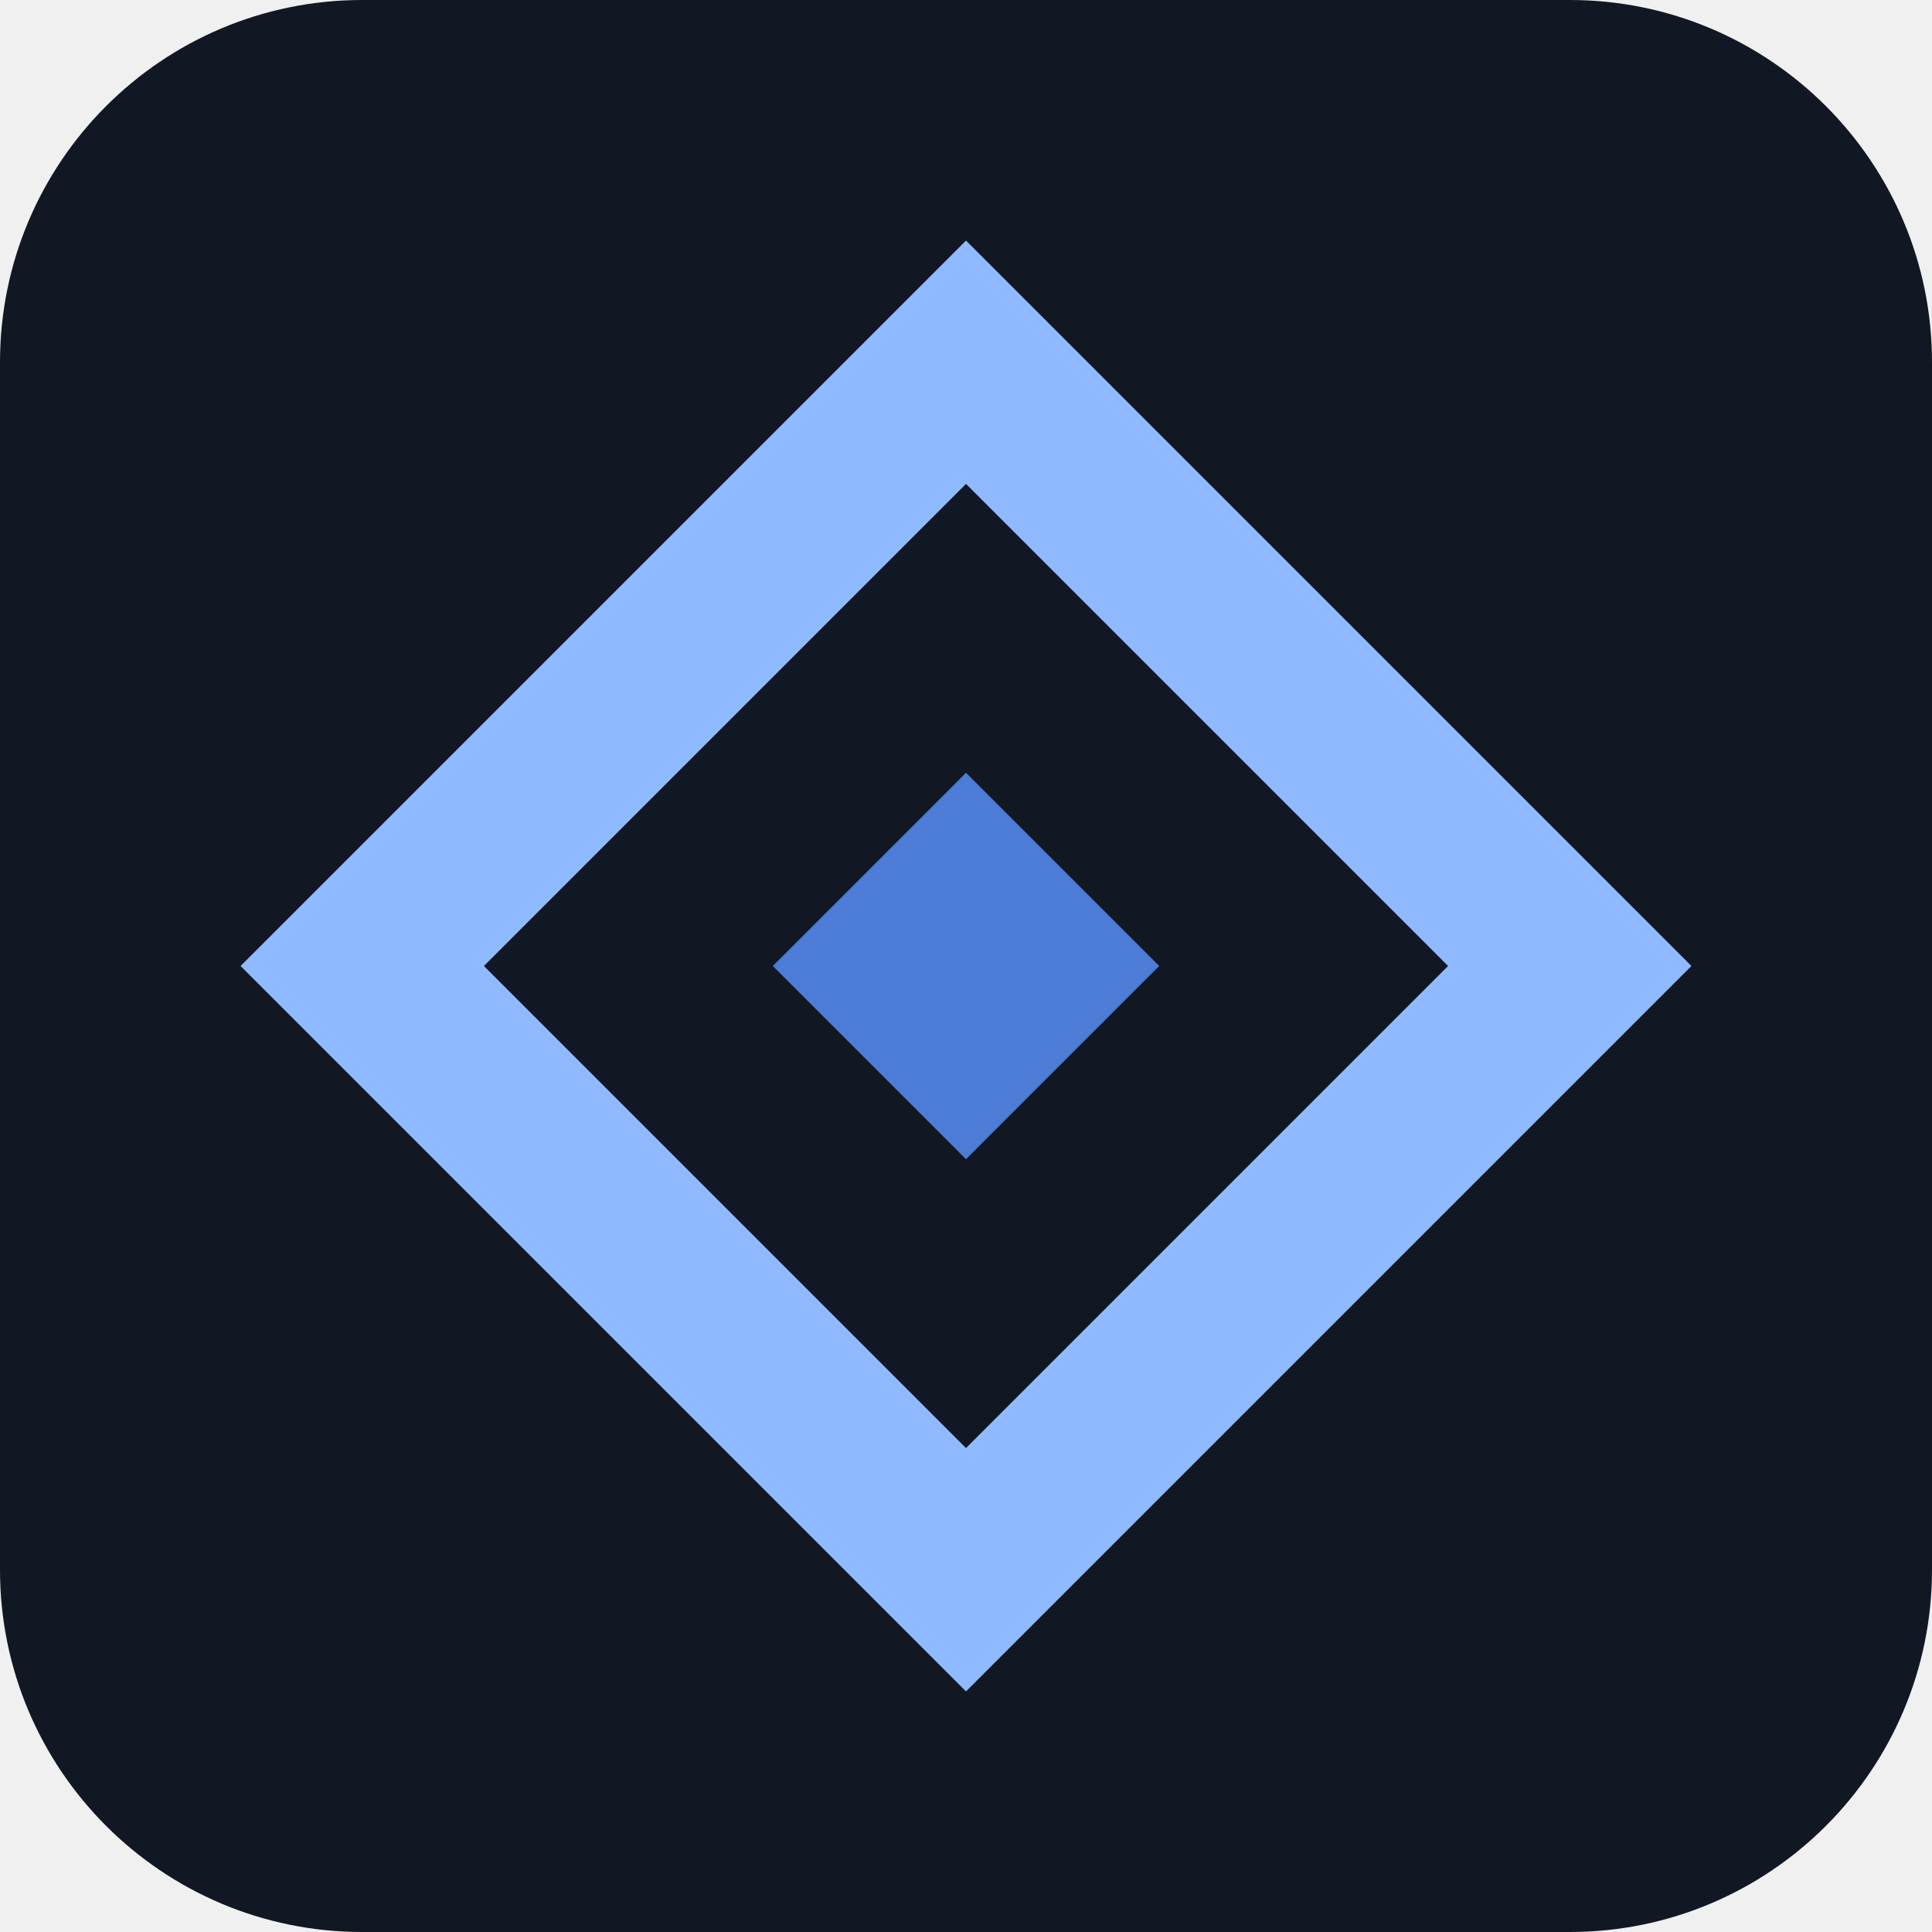
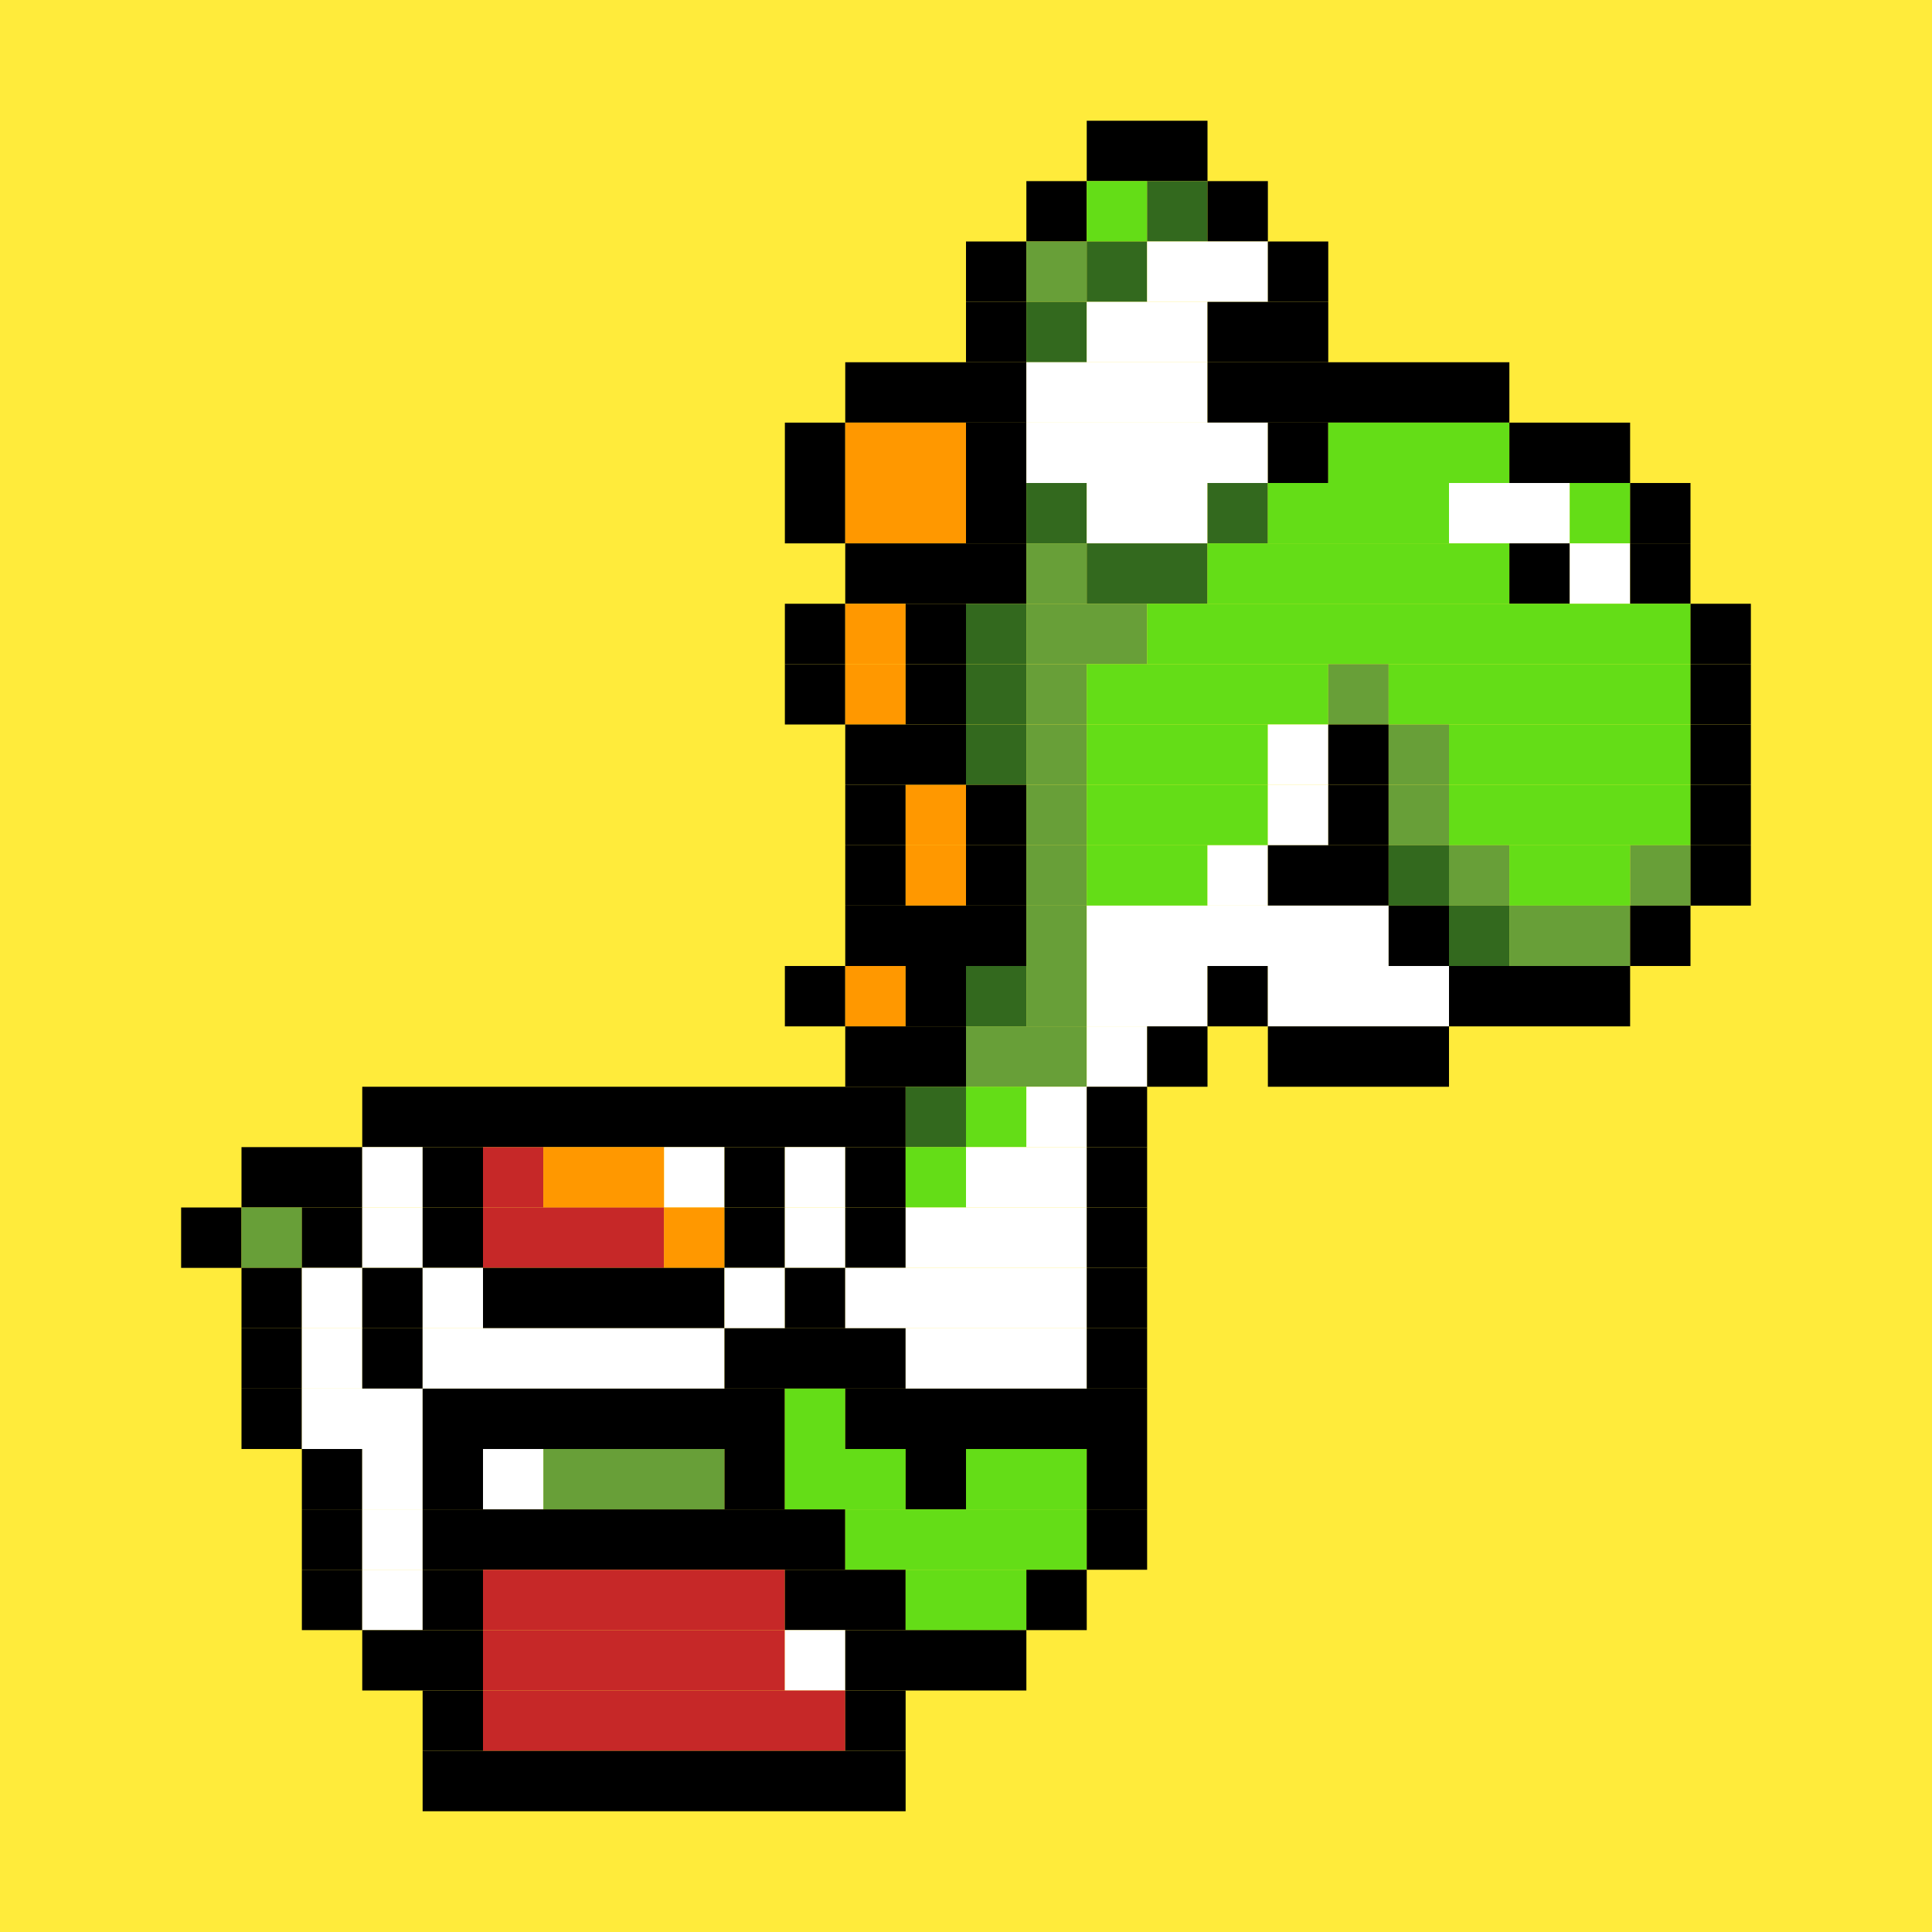
- <svg xmlns="http://www.w3.org/2000/svg" viewBox="0 0 64 64" role="img" aria-label="Fantasy Analyst">
-   <rect width="64" height="64" rx="12" fill="#111823" />
-   <path d="M32 12 52 32 32 52 12 32Z" fill="none" stroke="#8fbaff" stroke-width="5.7" />
-   <path d="M32 25.6 38.4 32 32 38.4 25.6 32Z" fill="#4c7cd6" />
+ <svg xmlns="http://www.w3.org/2000/svg" viewBox="0 0 32 32" role="img" aria-label="Fantasy Analyst">
+   <rect width="32" height="32" fill="#ffeb3b" />
+   <rect x="18" y="2" width="2" height="1" fill="#000000" />
+   <rect x="17" y="3" width="1" height="1" fill="#000000" />
+   <rect x="18" y="3" width="1" height="1" fill="#64dd17" />
+   <rect x="19" y="3" width="1" height="1" fill="#33691e" />
+   <rect x="20" y="3" width="1" height="1" fill="#000000" />
+   <rect x="16" y="4" width="1" height="1" fill="#000000" />
+   <rect x="17" y="4" width="1" height="1" fill="#689f38" />
+   <rect x="18" y="4" width="1" height="1" fill="#33691e" />
+   <rect x="19" y="4" width="2" height="1" fill="#ffffff" />
+   <rect x="21" y="4" width="1" height="1" fill="#000000" />
+   <rect x="16" y="5" width="1" height="1" fill="#000000" />
+   <rect x="17" y="5" width="1" height="1" fill="#33691e" />
+   <rect x="18" y="5" width="2" height="1" fill="#ffffff" />
+   <rect x="20" y="5" width="2" height="1" fill="#000000" />
+   <rect x="14" y="6" width="3" height="1" fill="#000000" />
+   <rect x="17" y="6" width="3" height="1" fill="#ffffff" />
+   <rect x="20" y="6" width="5" height="1" fill="#000000" />
+   <rect x="13" y="7" width="1" height="1" fill="#000000" />
+   <rect x="14" y="7" width="2" height="1" fill="#ff9800" />
+   <rect x="16" y="7" width="1" height="1" fill="#000000" />
+   <rect x="17" y="7" width="4" height="1" fill="#ffffff" />
+   <rect x="21" y="7" width="1" height="1" fill="#000000" />
+   <rect x="22" y="7" width="3" height="1" fill="#64dd17" />
+   <rect x="25" y="7" width="2" height="1" fill="#000000" />
+   <rect x="13" y="8" width="1" height="1" fill="#000000" />
+   <rect x="14" y="8" width="2" height="1" fill="#ff9800" />
+   <rect x="16" y="8" width="1" height="1" fill="#000000" />
+   <rect x="17" y="8" width="1" height="1" fill="#33691e" />
+   <rect x="18" y="8" width="2" height="1" fill="#ffffff" />
+   <rect x="20" y="8" width="1" height="1" fill="#33691e" />
+   <rect x="21" y="8" width="3" height="1" fill="#64dd17" />
+   <rect x="24" y="8" width="2" height="1" fill="#ffffff" />
+   <rect x="26" y="8" width="1" height="1" fill="#64dd17" />
+   <rect x="27" y="8" width="1" height="1" fill="#000000" />
+   <rect x="14" y="9" width="3" height="1" fill="#000000" />
+   <rect x="17" y="9" width="1" height="1" fill="#689f38" />
+   <rect x="18" y="9" width="2" height="1" fill="#33691e" />
+   <rect x="20" y="9" width="5" height="1" fill="#64dd17" />
+   <rect x="25" y="9" width="1" height="1" fill="#000000" />
+   <rect x="26" y="9" width="1" height="1" fill="#ffffff" />
+   <rect x="27" y="9" width="1" height="1" fill="#000000" />
+   <rect x="13" y="10" width="1" height="1" fill="#000000" />
+   <rect x="14" y="10" width="1" height="1" fill="#ff9800" />
+   <rect x="15" y="10" width="1" height="1" fill="#000000" />
+   <rect x="16" y="10" width="1" height="1" fill="#33691e" />
+   <rect x="17" y="10" width="2" height="1" fill="#689f38" />
+   <rect x="19" y="10" width="9" height="1" fill="#64dd17" />
+   <rect x="28" y="10" width="1" height="1" fill="#000000" />
+   <rect x="13" y="11" width="1" height="1" fill="#000000" />
+   <rect x="14" y="11" width="1" height="1" fill="#ff9800" />
+   <rect x="15" y="11" width="1" height="1" fill="#000000" />
+   <rect x="16" y="11" width="1" height="1" fill="#33691e" />
+   <rect x="17" y="11" width="1" height="1" fill="#689f38" />
+   <rect x="18" y="11" width="4" height="1" fill="#64dd17" />
+   <rect x="22" y="11" width="1" height="1" fill="#689f38" />
+   <rect x="23" y="11" width="5" height="1" fill="#64dd17" />
+   <rect x="28" y="11" width="1" height="1" fill="#000000" />
+   <rect x="14" y="12" width="2" height="1" fill="#000000" />
+   <rect x="16" y="12" width="1" height="1" fill="#33691e" />
+   <rect x="17" y="12" width="1" height="1" fill="#689f38" />
+   <rect x="18" y="12" width="3" height="1" fill="#64dd17" />
+   <rect x="21" y="12" width="1" height="1" fill="#ffffff" />
+   <rect x="22" y="12" width="1" height="1" fill="#000000" />
+   <rect x="23" y="12" width="1" height="1" fill="#689f38" />
+   <rect x="24" y="12" width="4" height="1" fill="#64dd17" />
+   <rect x="28" y="12" width="1" height="1" fill="#000000" />
+   <rect x="14" y="13" width="1" height="1" fill="#000000" />
+   <rect x="15" y="13" width="1" height="1" fill="#ff9800" />
+   <rect x="16" y="13" width="1" height="1" fill="#000000" />
+   <rect x="17" y="13" width="1" height="1" fill="#689f38" />
+   <rect x="18" y="13" width="3" height="1" fill="#64dd17" />
+   <rect x="21" y="13" width="1" height="1" fill="#ffffff" />
+   <rect x="22" y="13" width="1" height="1" fill="#000000" />
+   <rect x="23" y="13" width="1" height="1" fill="#689f38" />
+   <rect x="24" y="13" width="4" height="1" fill="#64dd17" />
+   <rect x="28" y="13" width="1" height="1" fill="#000000" />
+   <rect x="14" y="14" width="1" height="1" fill="#000000" />
+   <rect x="15" y="14" width="1" height="1" fill="#ff9800" />
+   <rect x="16" y="14" width="1" height="1" fill="#000000" />
+   <rect x="17" y="14" width="1" height="1" fill="#689f38" />
+   <rect x="18" y="14" width="2" height="1" fill="#64dd17" />
+   <rect x="20" y="14" width="1" height="1" fill="#ffffff" />
+   <rect x="21" y="14" width="2" height="1" fill="#000000" />
+   <rect x="23" y="14" width="1" height="1" fill="#33691e" />
+   <rect x="24" y="14" width="1" height="1" fill="#689f38" />
+   <rect x="25" y="14" width="2" height="1" fill="#64dd17" />
+   <rect x="27" y="14" width="1" height="1" fill="#689f38" />
+   <rect x="28" y="14" width="1" height="1" fill="#000000" />
+   <rect x="14" y="15" width="3" height="1" fill="#000000" />
+   <rect x="17" y="15" width="1" height="1" fill="#689f38" />
+   <rect x="18" y="15" width="5" height="1" fill="#ffffff" />
+   <rect x="23" y="15" width="1" height="1" fill="#000000" />
+   <rect x="24" y="15" width="1" height="1" fill="#33691e" />
+   <rect x="25" y="15" width="2" height="1" fill="#689f38" />
+   <rect x="27" y="15" width="1" height="1" fill="#000000" />
+   <rect x="13" y="16" width="1" height="1" fill="#000000" />
+   <rect x="14" y="16" width="1" height="1" fill="#ff9800" />
+   <rect x="15" y="16" width="1" height="1" fill="#000000" />
+   <rect x="16" y="16" width="1" height="1" fill="#33691e" />
+   <rect x="17" y="16" width="1" height="1" fill="#689f38" />
+   <rect x="18" y="16" width="2" height="1" fill="#ffffff" />
+   <rect x="20" y="16" width="1" height="1" fill="#000000" />
+   <rect x="21" y="16" width="3" height="1" fill="#ffffff" />
+   <rect x="24" y="16" width="3" height="1" fill="#000000" />
+   <rect x="14" y="17" width="2" height="1" fill="#000000" />
+   <rect x="16" y="17" width="2" height="1" fill="#689f38" />
+   <rect x="18" y="17" width="1" height="1" fill="#ffffff" />
+   <rect x="19" y="17" width="1" height="1" fill="#000000" />
+   <rect x="21" y="17" width="3" height="1" fill="#000000" />
+   <rect x="6" y="18" width="9" height="1" fill="#000000" />
+   <rect x="15" y="18" width="1" height="1" fill="#33691e" />
+   <rect x="16" y="18" width="1" height="1" fill="#64dd17" />
+   <rect x="17" y="18" width="1" height="1" fill="#ffffff" />
+   <rect x="18" y="18" width="1" height="1" fill="#000000" />
+   <rect x="4" y="19" width="2" height="1" fill="#000000" />
+   <rect x="6" y="19" width="1" height="1" fill="#ffffff" />
+   <rect x="7" y="19" width="1" height="1" fill="#000000" />
+   <rect x="8" y="19" width="1" height="1" fill="#c62828" />
+   <rect x="9" y="19" width="2" height="1" fill="#ff9800" />
+   <rect x="11" y="19" width="1" height="1" fill="#ffffff" />
+   <rect x="12" y="19" width="1" height="1" fill="#000000" />
+   <rect x="13" y="19" width="1" height="1" fill="#ffffff" />
+   <rect x="14" y="19" width="1" height="1" fill="#000000" />
+   <rect x="15" y="19" width="1" height="1" fill="#64dd17" />
+   <rect x="16" y="19" width="2" height="1" fill="#ffffff" />
+   <rect x="18" y="19" width="1" height="1" fill="#000000" />
+   <rect x="3" y="20" width="1" height="1" fill="#000000" />
+   <rect x="4" y="20" width="1" height="1" fill="#689f38" />
+   <rect x="5" y="20" width="1" height="1" fill="#000000" />
+   <rect x="6" y="20" width="1" height="1" fill="#ffffff" />
+   <rect x="7" y="20" width="1" height="1" fill="#000000" />
+   <rect x="8" y="20" width="3" height="1" fill="#c62828" />
+   <rect x="11" y="20" width="1" height="1" fill="#ff9800" />
+   <rect x="12" y="20" width="1" height="1" fill="#000000" />
+   <rect x="13" y="20" width="1" height="1" fill="#ffffff" />
+   <rect x="14" y="20" width="1" height="1" fill="#000000" />
+   <rect x="15" y="20" width="3" height="1" fill="#ffffff" />
+   <rect x="18" y="20" width="1" height="1" fill="#000000" />
+   <rect x="4" y="21" width="1" height="1" fill="#000000" />
+   <rect x="5" y="21" width="1" height="1" fill="#ffffff" />
+   <rect x="6" y="21" width="1" height="1" fill="#000000" />
+   <rect x="7" y="21" width="1" height="1" fill="#ffffff" />
+   <rect x="8" y="21" width="4" height="1" fill="#000000" />
+   <rect x="12" y="21" width="1" height="1" fill="#ffffff" />
+   <rect x="13" y="21" width="1" height="1" fill="#000000" />
+   <rect x="14" y="21" width="4" height="1" fill="#ffffff" />
+   <rect x="18" y="21" width="1" height="1" fill="#000000" />
+   <rect x="4" y="22" width="1" height="1" fill="#000000" />
+   <rect x="5" y="22" width="1" height="1" fill="#ffffff" />
+   <rect x="6" y="22" width="1" height="1" fill="#000000" />
+   <rect x="7" y="22" width="5" height="1" fill="#ffffff" />
+   <rect x="12" y="22" width="3" height="1" fill="#000000" />
+   <rect x="15" y="22" width="3" height="1" fill="#ffffff" />
+   <rect x="18" y="22" width="1" height="1" fill="#000000" />
+   <rect x="4" y="23" width="1" height="1" fill="#000000" />
+   <rect x="5" y="23" width="2" height="1" fill="#ffffff" />
+   <rect x="7" y="23" width="6" height="1" fill="#000000" />
+   <rect x="13" y="23" width="1" height="1" fill="#64dd17" />
+   <rect x="14" y="23" width="5" height="1" fill="#000000" />
+   <rect x="5" y="24" width="1" height="1" fill="#000000" />
+   <rect x="6" y="24" width="1" height="1" fill="#ffffff" />
+   <rect x="7" y="24" width="1" height="1" fill="#000000" />
+   <rect x="8" y="24" width="1" height="1" fill="#ffffff" />
+   <rect x="9" y="24" width="3" height="1" fill="#689f38" />
+   <rect x="12" y="24" width="1" height="1" fill="#000000" />
+   <rect x="13" y="24" width="2" height="1" fill="#64dd17" />
+   <rect x="15" y="24" width="1" height="1" fill="#000000" />
+   <rect x="16" y="24" width="2" height="1" fill="#64dd17" />
+   <rect x="18" y="24" width="1" height="1" fill="#000000" />
+   <rect x="5" y="25" width="1" height="1" fill="#000000" />
+   <rect x="6" y="25" width="1" height="1" fill="#ffffff" />
+   <rect x="7" y="25" width="7" height="1" fill="#000000" />
+   <rect x="14" y="25" width="4" height="1" fill="#64dd17" />
+   <rect x="18" y="25" width="1" height="1" fill="#000000" />
+   <rect x="5" y="26" width="1" height="1" fill="#000000" />
+   <rect x="6" y="26" width="1" height="1" fill="#ffffff" />
+   <rect x="7" y="26" width="1" height="1" fill="#000000" />
+   <rect x="8" y="26" width="5" height="1" fill="#c62828" />
+   <rect x="13" y="26" width="2" height="1" fill="#000000" />
+   <rect x="15" y="26" width="2" height="1" fill="#64dd17" />
+   <rect x="17" y="26" width="1" height="1" fill="#000000" />
+   <rect x="6" y="27" width="2" height="1" fill="#000000" />
+   <rect x="8" y="27" width="5" height="1" fill="#c62828" />
+   <rect x="13" y="27" width="1" height="1" fill="#ffffff" />
+   <rect x="14" y="27" width="3" height="1" fill="#000000" />
+   <rect x="7" y="28" width="1" height="1" fill="#000000" />
+   <rect x="8" y="28" width="6" height="1" fill="#c62828" />
+   <rect x="14" y="28" width="1" height="1" fill="#000000" />
+   <rect x="7" y="29" width="8" height="1" fill="#000000" />
</svg>
